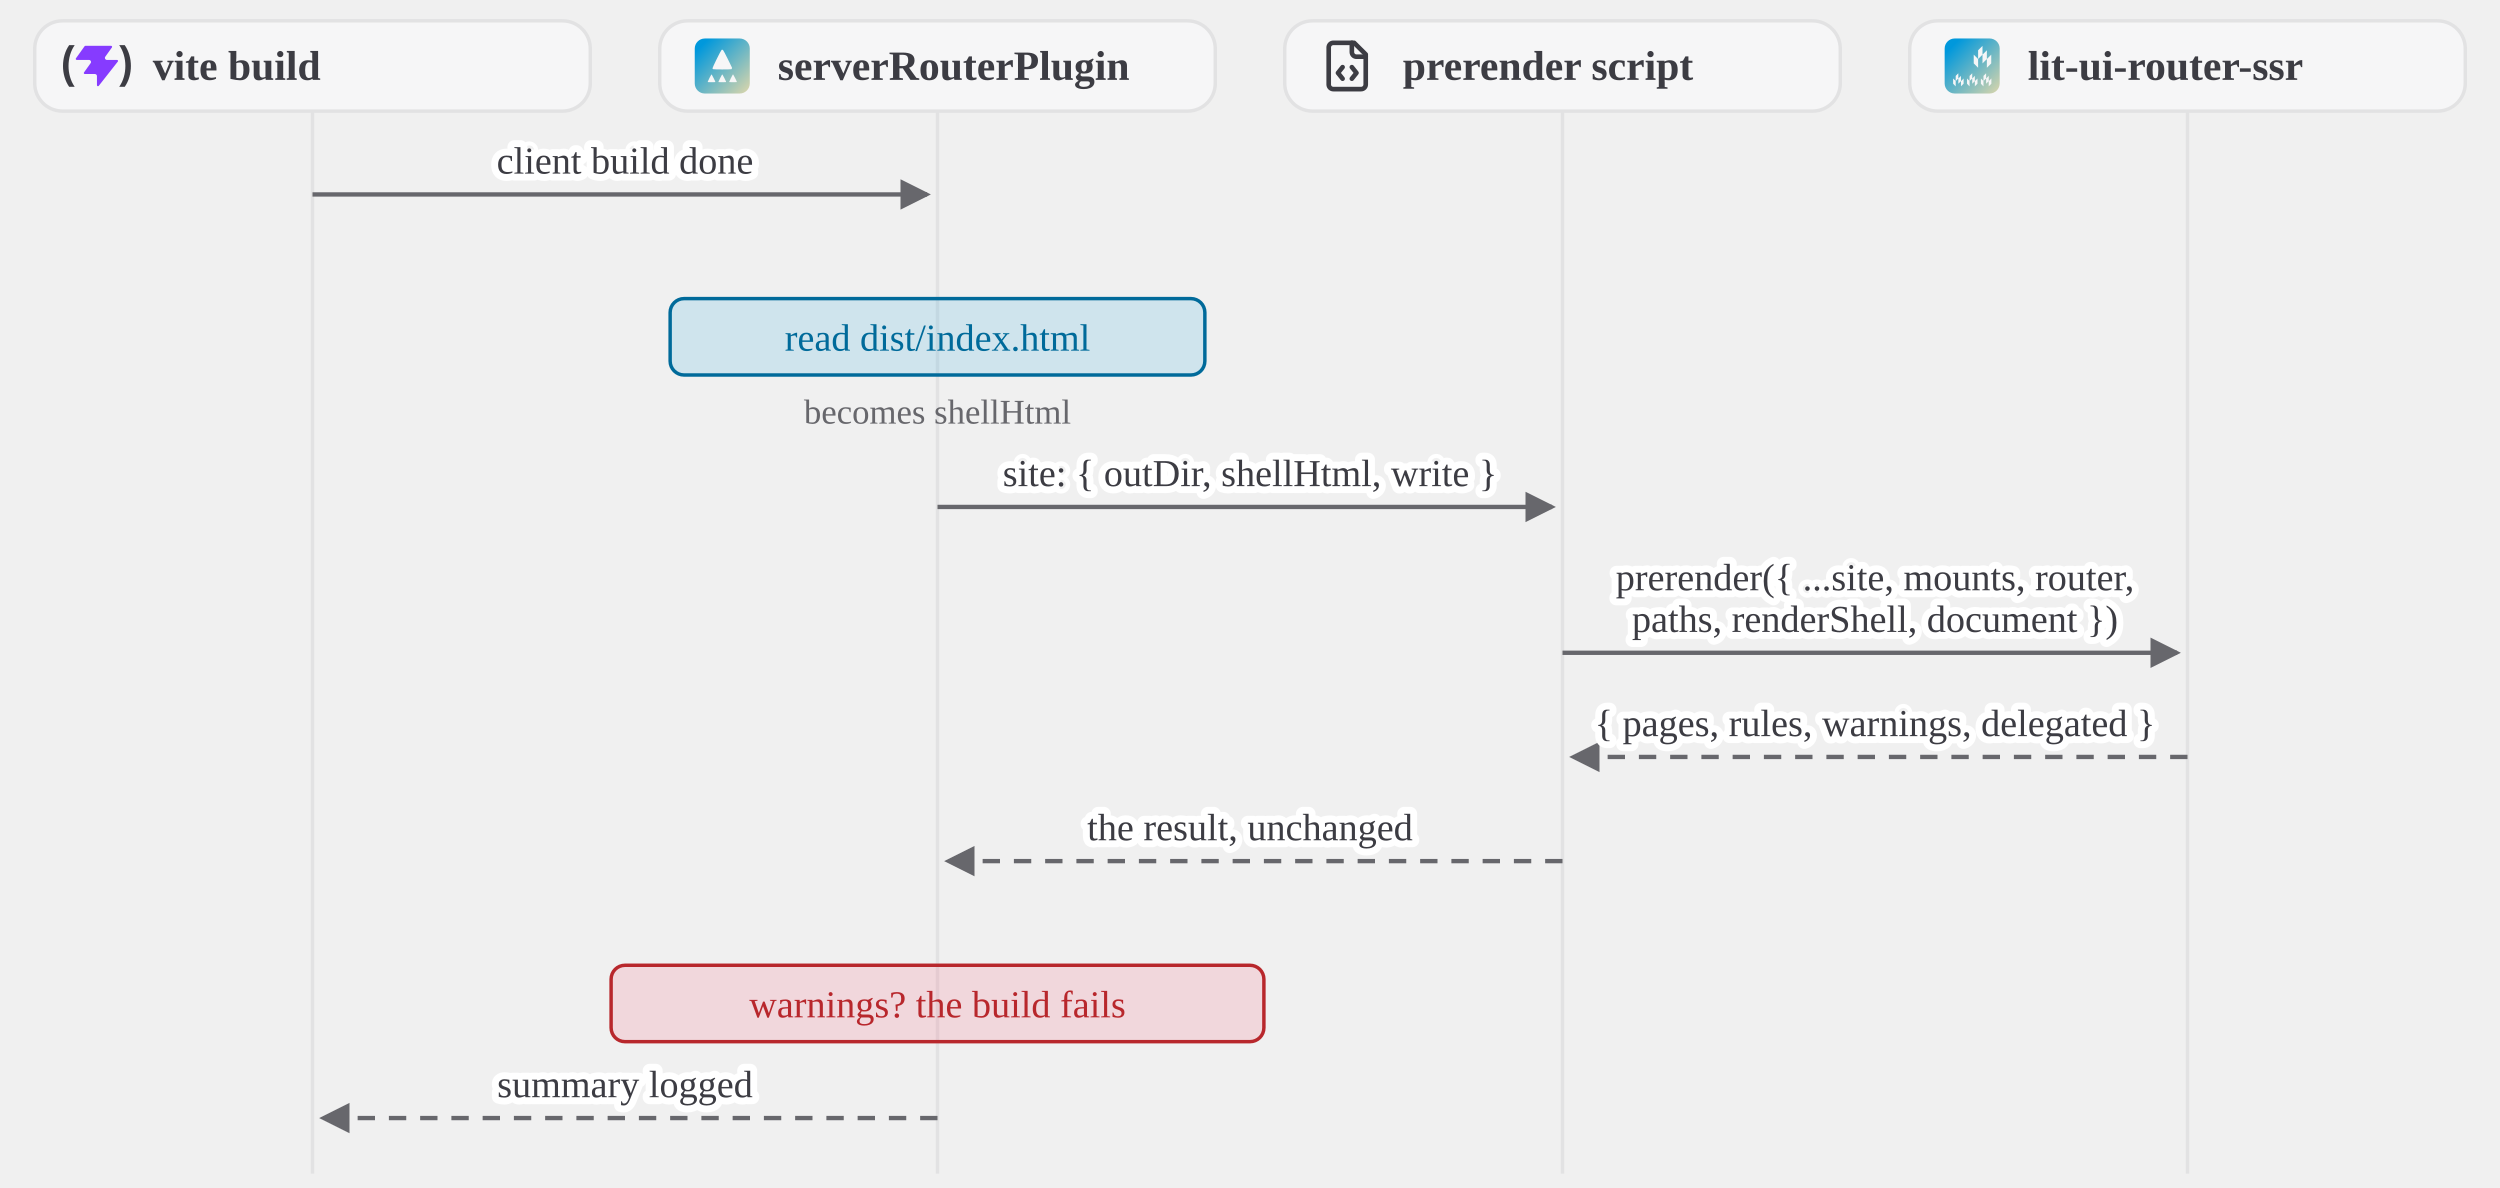
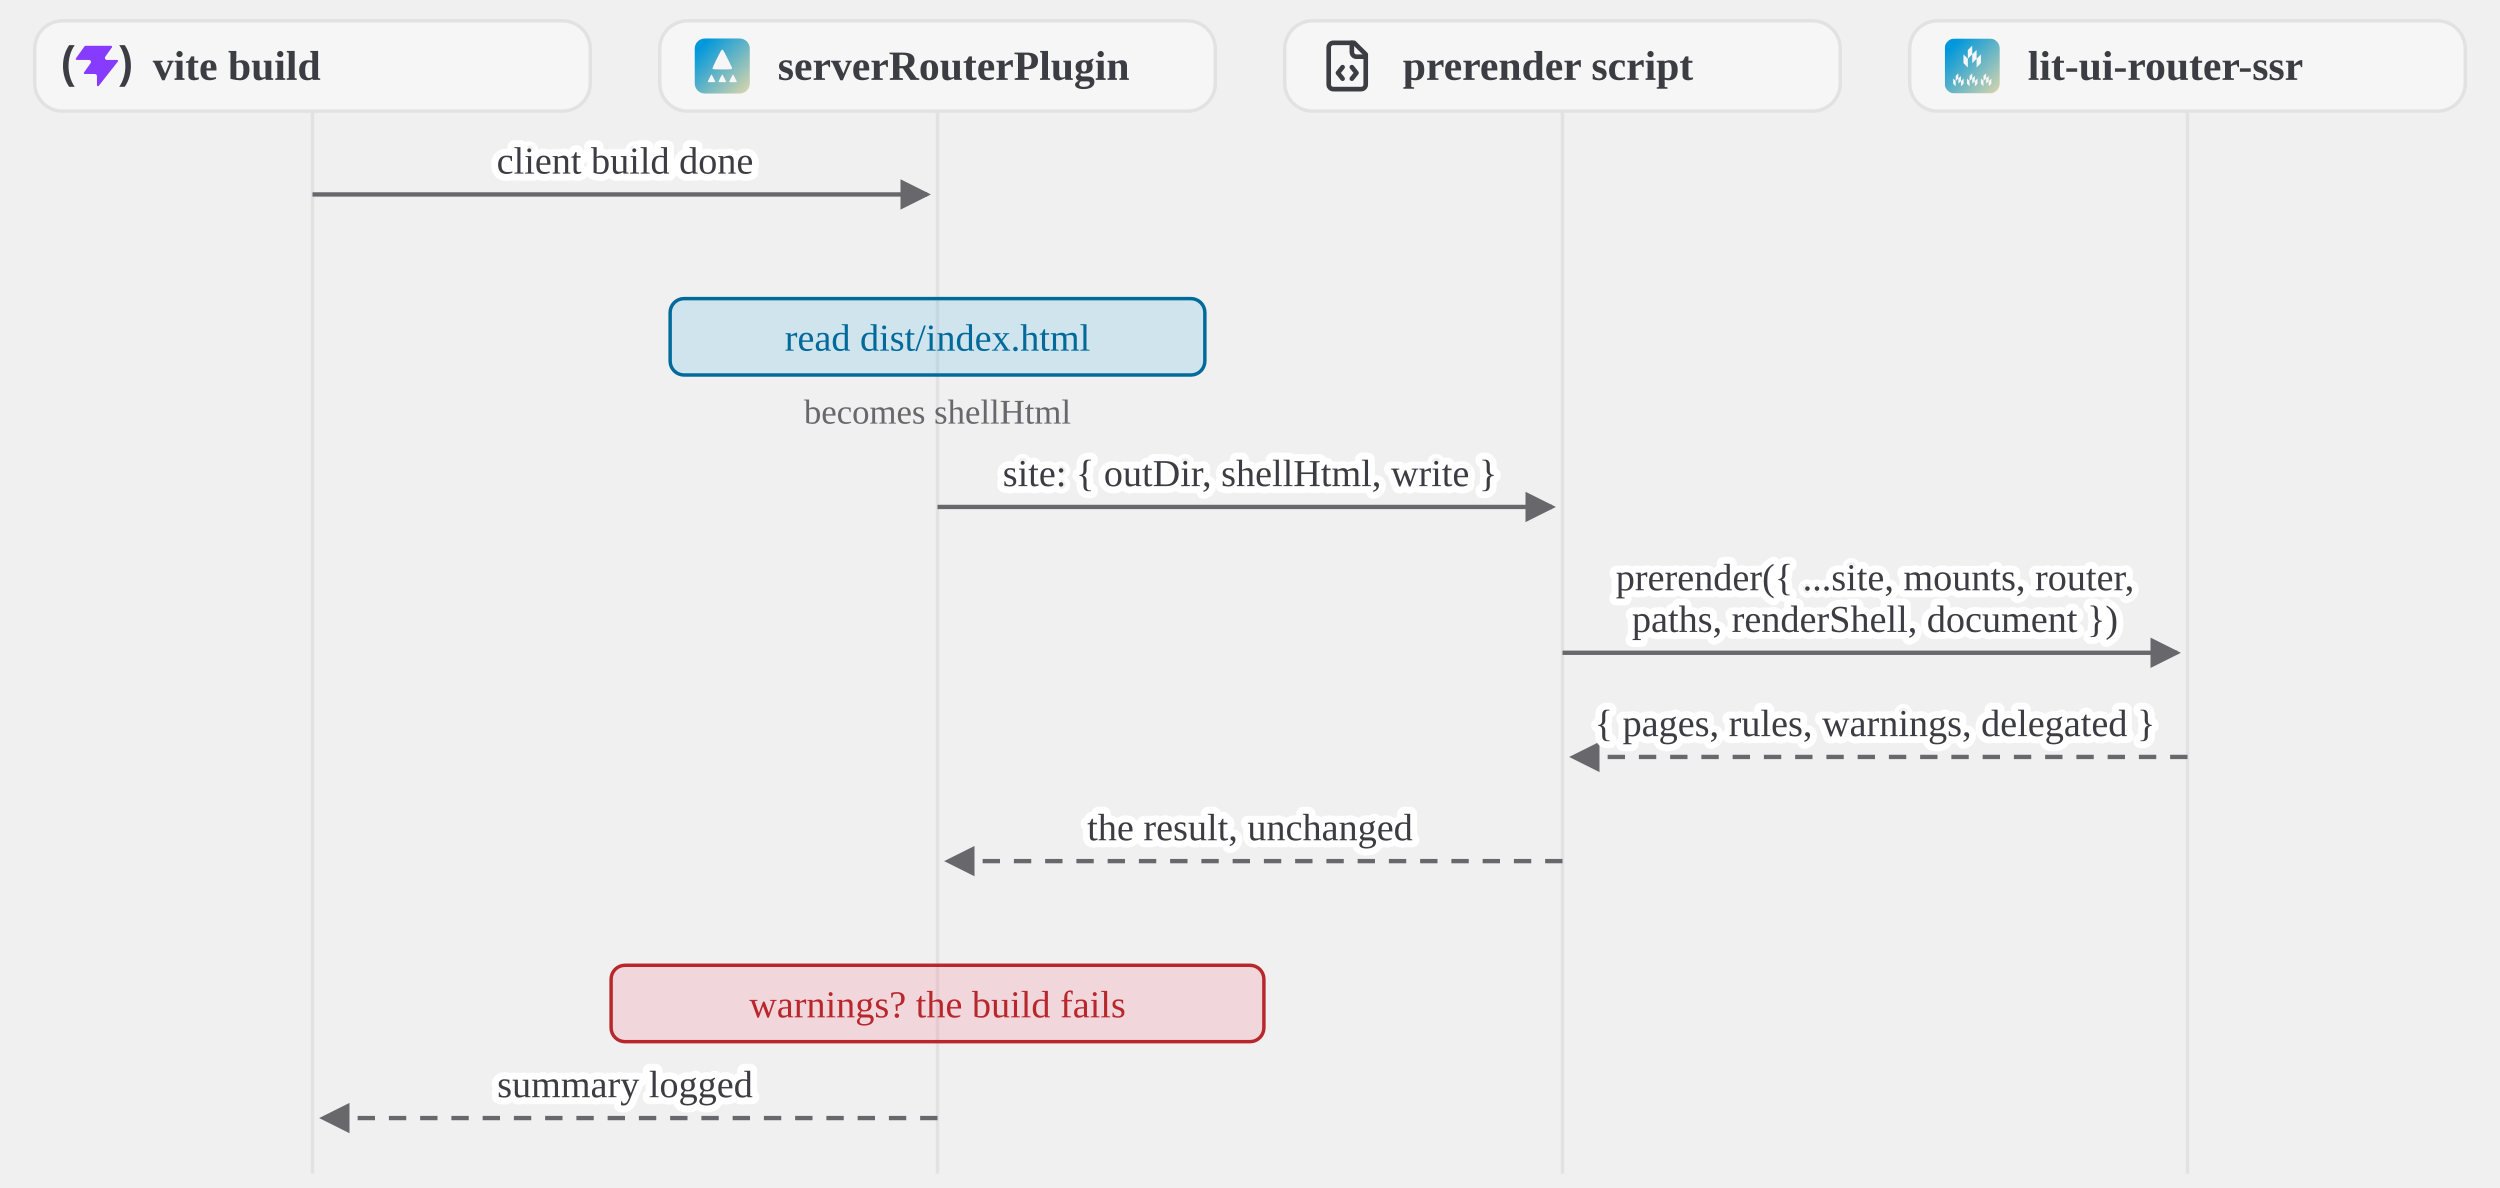
<svg xmlns="http://www.w3.org/2000/svg" viewBox="0 0 720 342" width="100%" style="max-width: 720px" role="img" aria-label="What the plugin hands the prerender script: once the client build has written dist, serverRouterPlugin reads the built index.html as shellHtml, loads the prerender script and calls its default export with site: outDir, shellHtml and write. The script spreads site into lit-ui-router-ssr prerender() with its mounts, router, paths, renderShell and document, and returns the result, pages, rules, warnings and delegated, unchanged. A non-empty warnings list fails the build; otherwise the plugin logs a summary.">
  <style>
    @media (prefers-color-scheme: dark) {
      svg:root {
        color-scheme: dark;
        --vp-c-bg: #1b1b1f;
        --vp-c-bg-soft: #202127;
        --vp-c-divider: #2e2e32;
        --vp-c-text-1: #dfdfd6;
        --vp-c-text-2: #98989f;
        --vp-c-brand-1: #29abe6;
        --vp-c-brand-soft: rgba(0, 152, 220, 0.16);
        --vp-c-red-1: #f66f81;
        --vp-c-red-soft: rgba(244, 63, 94, 0.16);
      }
    }
  </style>
  <defs>
    <marker id="arr-pre-1" viewBox="0 0 8 8" refX="7" refY="4" markerWidth="7" markerHeight="7" orient="auto-start-reverse">
      <path d="M0 0L8 4L0 8z" fill="var(--vp-c-text-2, #67676c)" />
    </marker>
  </defs>
  <g font-family="var(--vp-font-family-base, ui-sans-serif, system-ui, sans-serif)">
    <line x1="90" y1="32" x2="90" y2="338" stroke="var(--vp-c-divider, #e2e2e3)" />
    <rect x="10" y="6" width="160" height="26" rx="8" fill="var(--vp-c-bg-soft, #f6f6f7)" stroke="var(--vp-c-divider, #e2e2e3)" />
    <svg x="18" y="13" width="20" height="12" viewBox="0 0 23 14">
      <path fill="var(--vp-c-text-1, #3c3c43)" d="M2.07 3.05176e-05C-0.682 3.94 -0.698 10.046 2.07 14H3.93C1.162 10.046 1.178 3.94 3.93 3.05176e-05H2.07Z" />
      <path fill="var(--vp-c-text-1, #3c3c43)" d="M20.748 0H18.889C21.641 3.94 21.657 10.046 18.889 14H20.748C23.516 10.046 23.5 3.94 20.748 0Z" />
      <path data-brand="vite" fill="#863BFF" d="M12.014 13.677C11.815 13.93 11.409 13.789 11.409 13.468V10.385C11.409 10.011 11.106 9.708 10.732 9.708H7.328C7.053 9.708 6.892 9.397 7.053 9.173L9.291 6.04C9.611 5.592 9.291 4.97 8.74 4.97H4.62C4.345 4.97 4.185 4.658 4.345 4.435L7.246 0.373C7.31 0.284 7.413 0.231 7.522 0.231H16.167C16.442 0.231 16.603 0.542 16.442 0.766L14.204 3.899C13.884 4.347 14.204 4.97 14.755 4.97H18.16C18.442 4.97 18.6 5.295 18.426 5.517L12.014 13.678L12.014 13.677Z" />
    </svg>
    <text x="44" y="23" font-size="12" font-weight="600" fill="var(--vp-c-text-1, #3c3c43)">vite build</text>
    <line x1="270" y1="32" x2="270" y2="338" stroke="var(--vp-c-divider, #e2e2e3)" />
    <rect x="190" y="6" width="160" height="26" rx="8" fill="var(--vp-c-bg-soft, #f6f6f7)" stroke="var(--vp-c-divider, #e2e2e3)" />
    <svg data-brand="ui-router" x="200" y="11" width="16" height="16" viewBox="36 36 88 88">
      <defs>
        <linearGradient id="uir-pre-1" x1="0" y1="0" x2="1" y2="0" gradientUnits="userSpaceOnUse" gradientTransform="matrix(88.2456,86.5496,-86.5496,88.2456,47.1714,47.8033)">
          <stop offset="0" stop-color="#0098dc" />
          <stop offset="1" stop-color="#ffe0a3" />
        </linearGradient>
      </defs>
      <path fill="url(#uir-pre-1)" fill-rule="evenodd" d="M52.416,36.478c-8.766,0 -15.938,7.172 -15.938,15.938l0,55.298c0,8.767 7.172,15.939 15.938,15.939l55.299,0c8.766,0 15.937,-7.172 15.937,-15.939l0,-55.298c0,-8.766 -7.171,-15.938 -15.937,-15.938l-55.299,0ZM65.459,85.086l-0.463,-0.677l-0.457,-0.672c0.156,-0.865 3.199,-7.515 6.762,-14.779c3.563,-7.264 7.064,-13.821 7.782,-14.571l0.981,0l0.979,-0.006c0.719,0.755 4.221,7.315 7.783,14.578c3.561,7.264 6.58,13.498 6.709,13.854l0,0.335c0,0.438 -0.134,0.876 -0.4,1.261l-0.463,0.677c-0.909,0.229 -7.481,0.415 -14.607,0.415c-7.126,0 -13.698,-0.186 -14.606,-0.415ZM91.432,105.585l-0.18,-0.262l-0.178,-0.26c0.062,-0.336 1.242,-2.912 2.623,-5.727c1.38,-2.815 2.736,-5.357 3.013,-5.649l0.76,0c0.279,0.292 1.637,2.834 3.016,5.649c1.381,2.815 2.55,5.23 2.6,5.369l0,0.129c0,0.17 -0.053,0.341 -0.155,0.489l-0.179,0.262c-0.352,0.088 -2.899,0.16 -5.66,0.16c-2.763,0 -5.309,-0.072 -5.66,-0.16ZM74.407,105.585l-0.181,-0.262l-0.178,-0.26c0.061,-0.336 1.241,-2.912 2.623,-5.727c1.379,-2.815 2.736,-5.357 3.014,-5.649l0.759,0c0.278,0.292 1.636,2.834 3.016,5.649c1.38,2.815 2.55,5.23 2.599,5.369l0,0.129c0,0.17 -0.051,0.341 -0.154,0.489l-0.179,0.262c-0.352,0.088 -2.9,0.16 -5.661,0.16c-2.761,0 -5.307,-0.072 -5.658,-0.16ZM57.38,105.585l-0.18,-0.262l-0.176,-0.26c0.059,-0.336 1.238,-2.912 2.619,-5.727c1.381,-2.815 2.739,-5.357 3.016,-5.649l0.759,0c0.28,0.292 1.636,2.834 3.016,5.649c1.38,2.815 2.55,5.23 2.599,5.369l0,0.129c0,0.17 -0.052,0.341 -0.154,0.489l-0.18,0.262c-0.351,0.088 -2.899,0.16 -5.66,0.16c-2.761,0 -5.308,-0.072 -5.659,-0.16Z" />
    </svg>
    <text x="224" y="23" font-size="12" font-weight="600" fill="var(--vp-c-text-1, #3c3c43)">serverRouterPlugin</text>
    <line x1="450" y1="32" x2="450" y2="338" stroke="var(--vp-c-divider, #e2e2e3)" />
    <rect x="370" y="6" width="160" height="26" rx="8" fill="var(--vp-c-bg-soft, #f6f6f7)" stroke="var(--vp-c-divider, #e2e2e3)" />
    <svg x="380" y="11" width="16" height="16" viewBox="0 0 24 24" fill="none" stroke="var(--vp-c-text-1, #3c3c43)" stroke-width="2" stroke-linecap="round" stroke-linejoin="round">
      <path d="M10 12.5 8 15l2 2.5" />
      <path d="m14 12.5 2 2.5-2 2.5" />
      <path d="M14 2v4a2 2 0 0 0 2 2h4" />
      <path d="M15 2H6a2 2 0 0 0-2 2v16a2 2 0 0 0 2 2h12a2 2 0 0 0 2-2V7z" />
    </svg>
    <text x="404" y="23" font-size="12" font-weight="600" fill="var(--vp-c-text-1, #3c3c43)">prerender script</text>
    <line x1="630" y1="32" x2="630" y2="338" stroke="var(--vp-c-divider, #e2e2e3)" />
    <rect x="550" y="6" width="160" height="26" rx="8" fill="var(--vp-c-bg-soft, #f6f6f7)" stroke="var(--vp-c-divider, #e2e2e3)" />
    <svg data-brand="lit-ui-router" x="560" y="11" width="16" height="16" viewBox="0 0 800 800">
      <defs>
        <linearGradient id="lur-pre-1" x1="-1117.68" y1="801.01" x2="-1116.68" y2="801.01" gradientTransform="scale(1123.68 -1123.68) rotate(-44.44 -1539.347 -967.69)" gradientUnits="userSpaceOnUse">
          <stop offset="0" stop-color="#0098dc" />
          <stop offset="1" stop-color="#ffe0a3" />
        </linearGradient>
+         <mask id="lur-mask-pre-1">
+           <rect x="0" y="0" width="800" height="800" fill="#ffffff" />
+           <path fill="#000000" d="m400 107-63 63v126l63-63v-126zm0 126v126l63-63v-126l-63 63zm63 63v126l63-63v-126l-63 63zm-126 0-63-63v126l63 63v-126zM200 505l-38 38v75l38-38v-75zm0 75v76l38-38v-76l-38 38zm38 38v75l38-38v-75l-38 38zm-76 0-37-38v76l37 38v-76zM400 505l-38 38v75l38-38v-75zm0 75v76l38-38v-76l-38 38zm38 38v75l38-38v-75l-38 38zm-76 0-37-38v76l37 38v-76zM600 505l-38 38v75l38-38v-75zm0 75v76l38-38v-76l-38 38zm38 38v75l38-38v-75l-38 38zm-76 0-37-38v76l37 38v-76z" />
+         </mask>
      </defs>
-       <path fill="url(#lur-pre-1)" fill-rule="evenodd" d="M147.89 4C68.2 4 3 69.2 3 148.89V651.6c0 79.7 65.2 144.9 144.89 144.9h502.72c79.69 0 144.88-65.2 144.88-144.9V148.89C795.49 69.2 730.3 4 650.61 4H147.89zm400 107-63 63v126l63-63v-126zm0 126v126l63-63v-126l-63 63zm63 63v126l63-63v-126l-63 63zm-126 0-63-63v126l63 63v-126zM200 505l-38 38v75l38-38v-75zm0 75v76l38-38v-76l-38 38zm38 38v75l38-38v-75l-38 38zm-76 0-37-38v76l37 38v-76zM400 505l-38 38v75l38-38v-75zm0 75v76l38-38v-76l-38 38zm38 38v75l38-38v-75l-38 38zm-76 0-37-38v76l37 38v-76zM600 505l-38 38v75l38-38v-75zm0 75v76l38-38v-76l-38 38zm38 38v75l38-38v-75l-38 38zm-76 0-37-38v76l37 38v-76z" />
+       <path fill="url(#lur-pre-1)" mask="url(#lur-mask-pre-1)" d="M147.89 4C68.2 4 3 69.2 3 148.89V651.6c0 79.7 65.2 144.9 144.89 144.9h502.72c79.69 0 144.88-65.2 144.88-144.9V148.89C795.49 69.2 730.3 4 650.61 4H147.89z" />
    </svg>
    <text x="584" y="23" font-size="12" font-weight="600" fill="var(--vp-c-text-1, #3c3c43)">lit-ui-router-ssr</text>
    <line x1="90" y1="56" x2="267" y2="56" stroke="var(--vp-c-text-2, #67676c)" stroke-width="1.25" marker-end="url(#arr-pre-1)" />
    <text x="180" y="50" font-size="11" fill="var(--vp-c-text-1, #3c3c43)" text-anchor="middle" stroke="var(--vp-c-bg, #ffffff)" stroke-width="4" stroke-linejoin="round" paint-order="stroke">client build done</text>
    <rect x="193" y="86" width="154" height="22" rx="4" fill="var(--vp-c-brand-soft, rgba(0,152,220,0.14))" stroke="var(--vp-c-brand-1, #006a9a)" />
    <text x="270" y="101" font-size="11" font-family="var(--vp-font-family-mono, ui-monospace, monospace)" fill="var(--vp-c-brand-1, #006a9a)" text-anchor="middle">read dist/index.html</text>
    <text x="270" y="122" font-size="10" fill="var(--vp-c-text-2, #67676c)" text-anchor="middle">becomes shellHtml</text>
    <line x1="270" y1="146" x2="447" y2="146" stroke="var(--vp-c-text-2, #67676c)" stroke-width="1.25" marker-end="url(#arr-pre-1)" />
    <text x="360" y="140" font-size="11" fill="var(--vp-c-text-1, #3c3c43)" text-anchor="middle" stroke="var(--vp-c-bg, #ffffff)" stroke-width="4" stroke-linejoin="round" paint-order="stroke">site: { outDir, shellHtml, write }</text>
    <line x1="450" y1="188" x2="627" y2="188" stroke="var(--vp-c-text-2, #67676c)" stroke-width="1.25" marker-end="url(#arr-pre-1)" />
    <text x="540" y="170" font-size="11" fill="var(--vp-c-text-1, #3c3c43)" text-anchor="middle" stroke="var(--vp-c-bg, #ffffff)" stroke-width="4" stroke-linejoin="round" paint-order="stroke">prerender({ ...site, mounts, router,</text>
    <text x="540" y="182" font-size="11" fill="var(--vp-c-text-1, #3c3c43)" text-anchor="middle" stroke="var(--vp-c-bg, #ffffff)" stroke-width="4" stroke-linejoin="round" paint-order="stroke">paths, renderShell, document })</text>
    <line x1="630" y1="218" x2="453" y2="218" stroke="var(--vp-c-text-2, #67676c)" stroke-width="1.25" stroke-dasharray="5 4" marker-end="url(#arr-pre-1)" />
    <text x="540" y="212" font-size="11" fill="var(--vp-c-text-1, #3c3c43)" text-anchor="middle" stroke="var(--vp-c-bg, #ffffff)" stroke-width="4" stroke-linejoin="round" paint-order="stroke">{ pages, rules, warnings, delegated }</text>
    <line x1="450" y1="248" x2="273" y2="248" stroke="var(--vp-c-text-2, #67676c)" stroke-width="1.25" stroke-dasharray="5 4" marker-end="url(#arr-pre-1)" />
    <text x="360" y="242" font-size="11" fill="var(--vp-c-text-1, #3c3c43)" text-anchor="middle" stroke="var(--vp-c-bg, #ffffff)" stroke-width="4" stroke-linejoin="round" paint-order="stroke">the result, unchanged</text>
    <rect x="176" y="278" width="188" height="22" rx="4" fill="var(--vp-c-red-soft, rgba(244,63,94,0.14))" stroke="var(--vp-c-red-1, #b8272c)" />
    <text x="270" y="293" font-size="11" font-family="var(--vp-font-family-mono, ui-monospace, monospace)" fill="var(--vp-c-red-1, #b8272c)" text-anchor="middle">warnings? the build fails</text>
    <line x1="270" y1="322" x2="93" y2="322" stroke="var(--vp-c-text-2, #67676c)" stroke-width="1.25" stroke-dasharray="5 4" marker-end="url(#arr-pre-1)" />
    <text x="180" y="316" font-size="11" fill="var(--vp-c-text-1, #3c3c43)" text-anchor="middle" stroke="var(--vp-c-bg, #ffffff)" stroke-width="4" stroke-linejoin="round" paint-order="stroke">summary logged</text>
  </g>
</svg>
